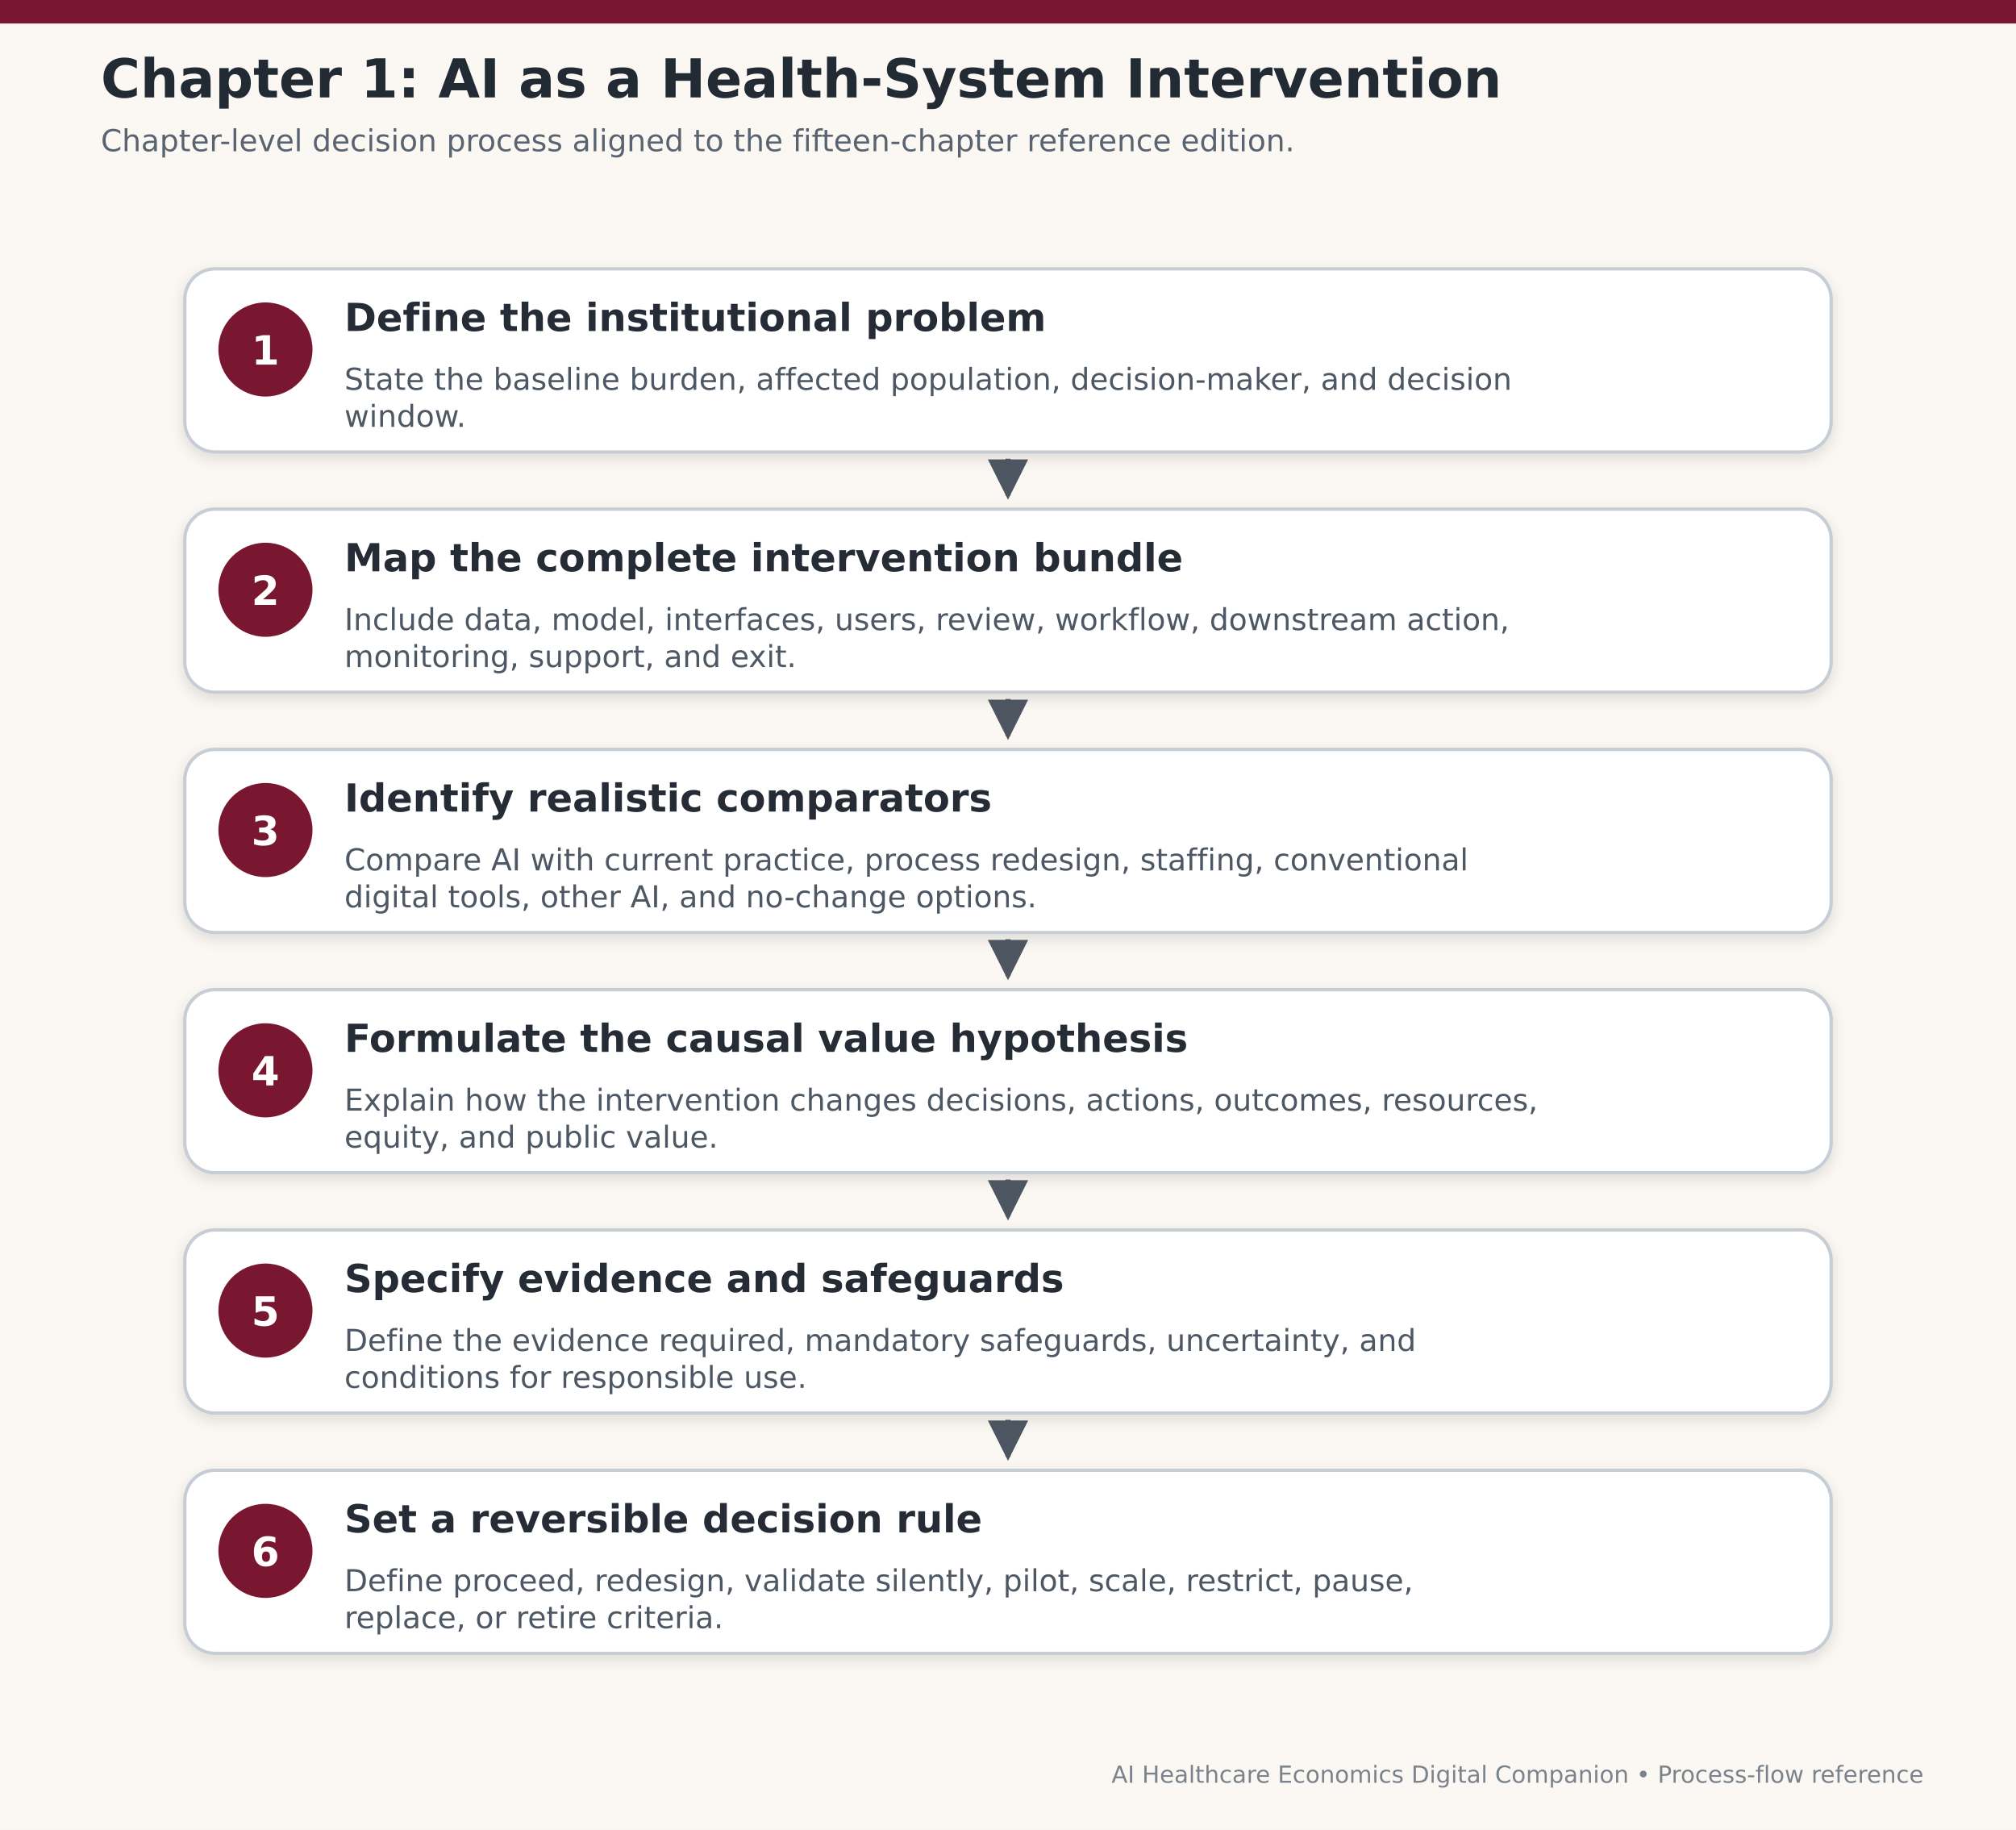
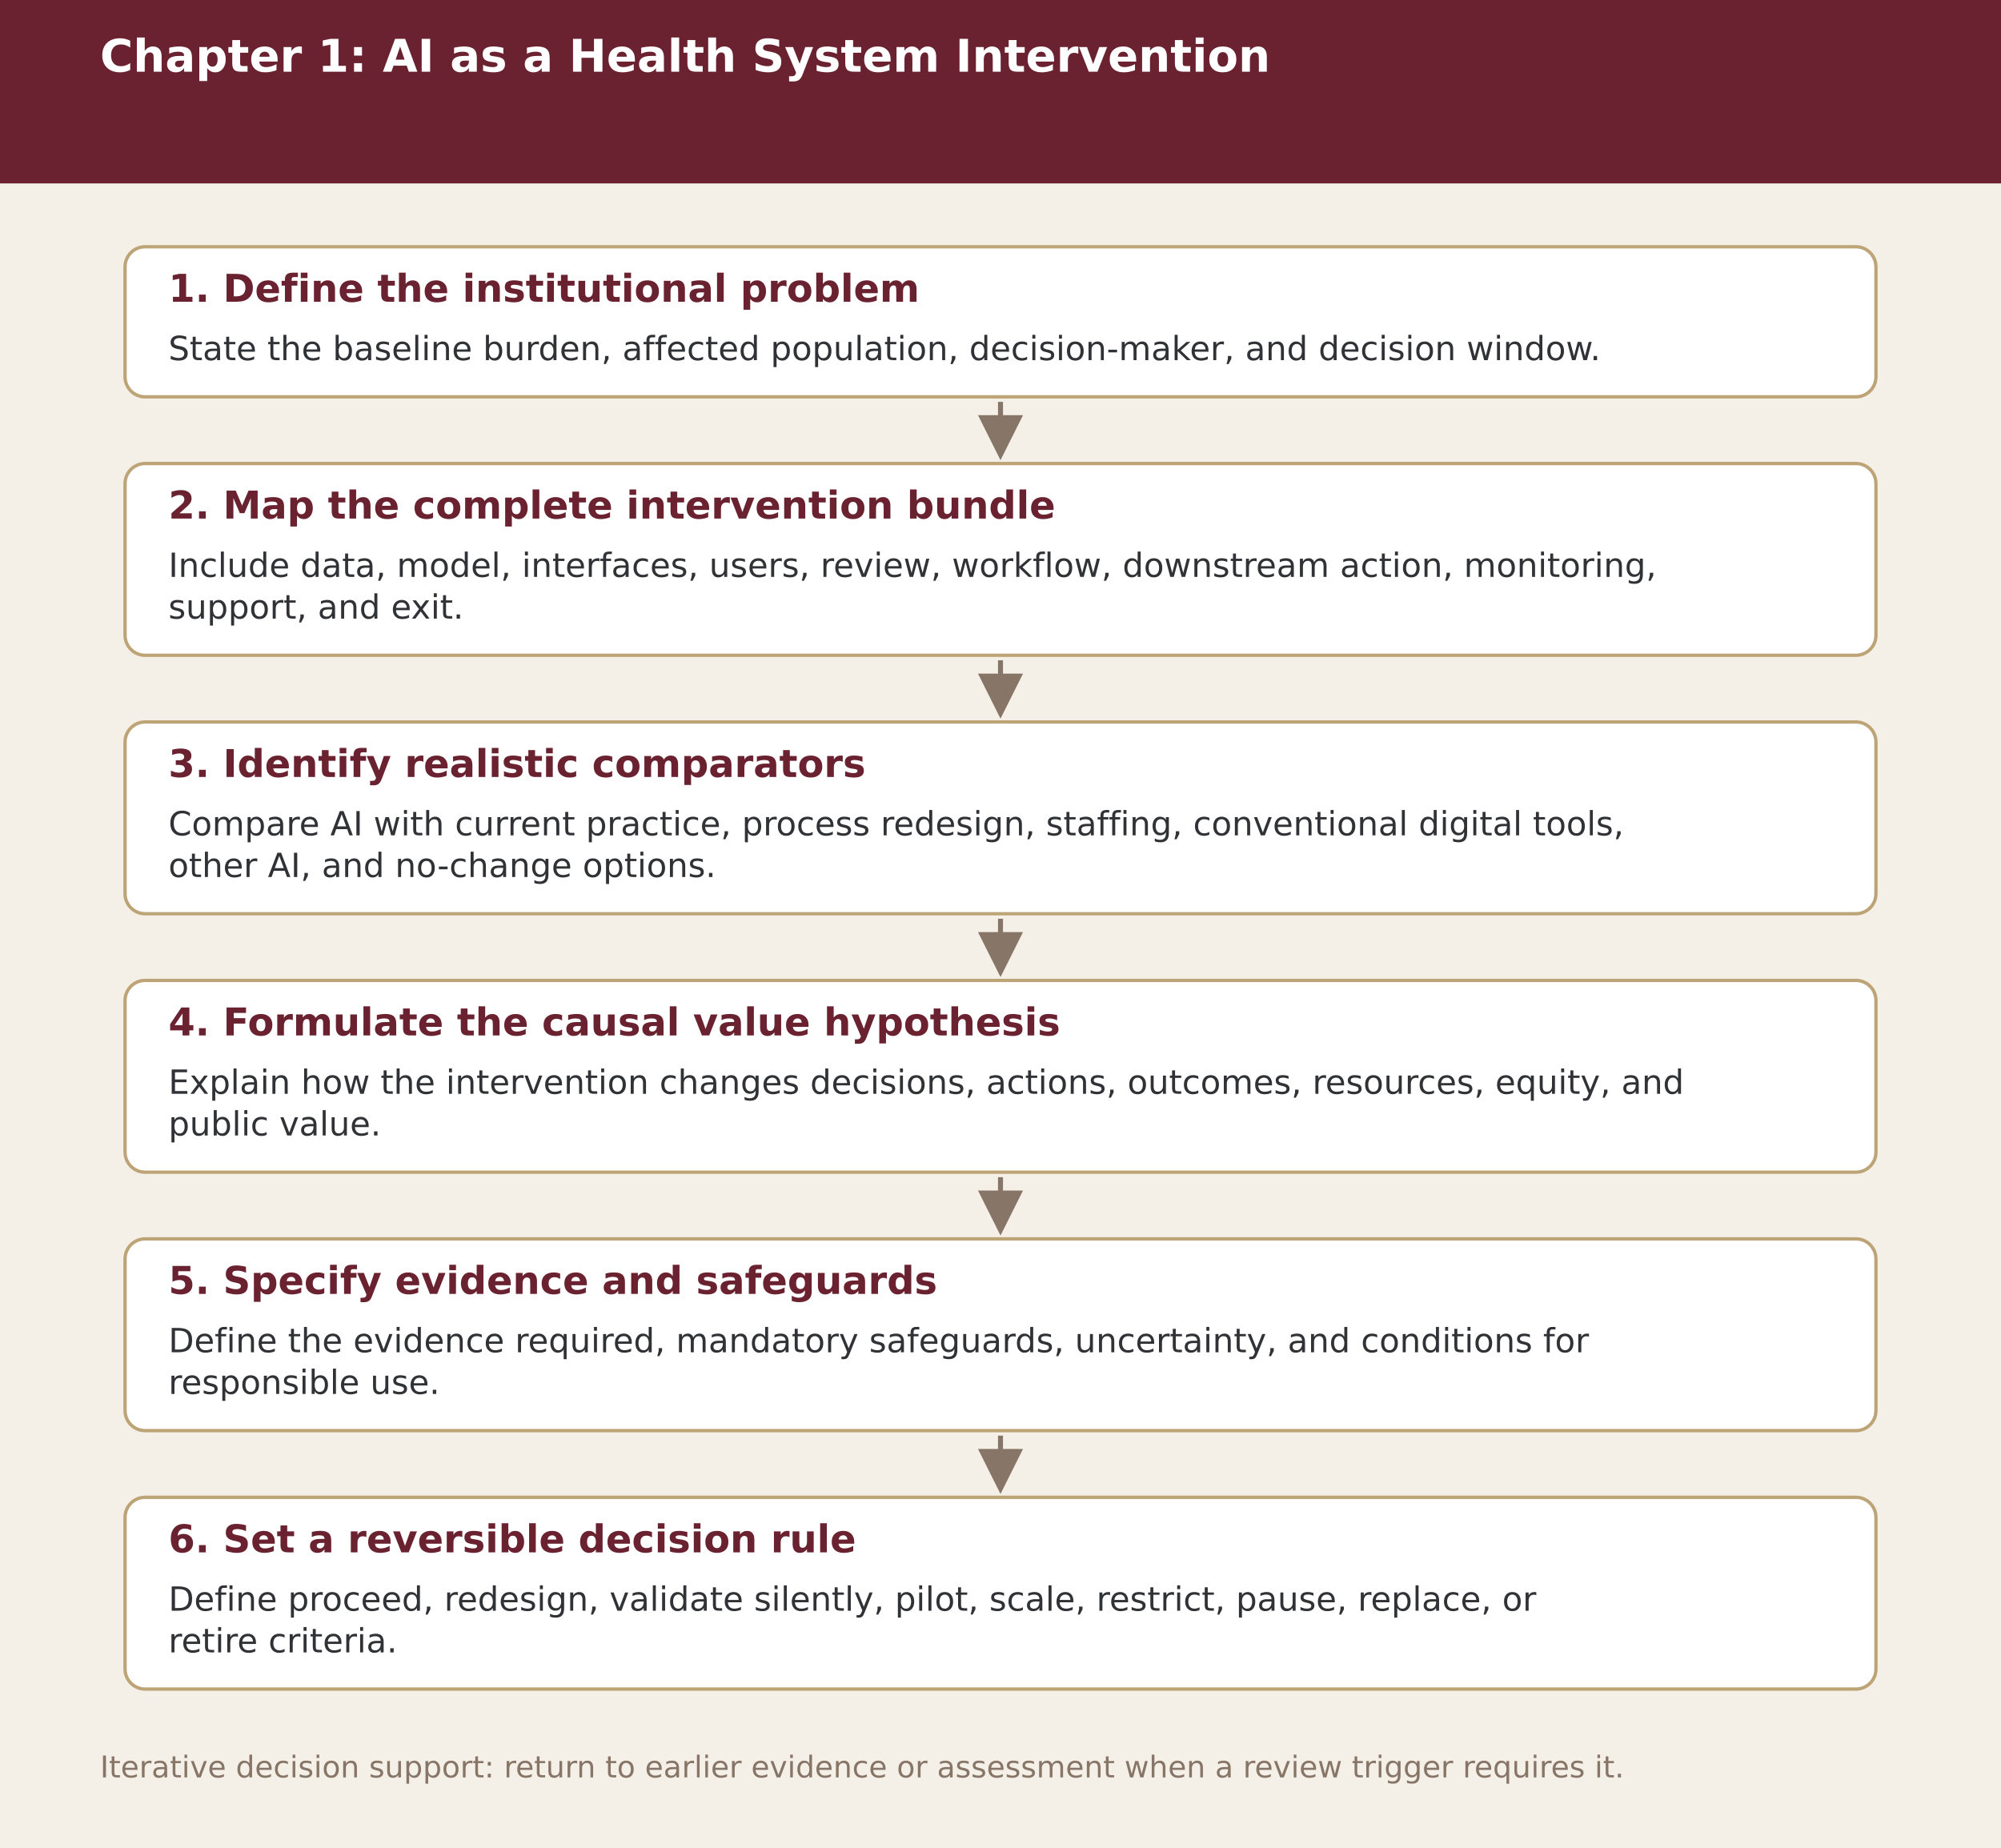
- <svg xmlns="http://www.w3.org/2000/svg" width="1200" height="1089" viewBox="0 0 1200 1089">
+ <svg xmlns="http://www.w3.org/2000/svg" width="1200" height="1108" viewBox="0 0 1200 1108">
+   <rect width="1200" height="1108" fill="#F5F0E7" />
+   <rect width="1200" height="110" fill="#6B2230" />
  <defs>
-     <marker id="arrow" viewBox="0 0 10 10" refX="9" refY="5" markerWidth="8" markerHeight="8" orient="auto-start-reverse">
-       <path d="M 0 0 L 10 5 L 0 10 z" fill="#4D5560" />
+     <marker id="arrow" markerWidth="9" markerHeight="9" refX="7" refY="4.5" orient="auto">
+       <path d="M0,0 L9,4.5 L0,9 Z" fill="#877567" />
    </marker>
-     <filter id="shadow" x="-20%" y="-20%" width="140%" height="140%">
-       <feDropShadow dx="0" dy="3" stdDeviation="4" flood-color="#000000" flood-opacity="0.12" />
-     </filter>
  </defs>
-   <rect width="100%" height="100%" fill="#FBF8F3" />
-   <rect x="0" y="0" width="1200" height="14" fill="#7A1730" />
-   <text x="60" y="58" font-family="DejaVu Sans, Arial" font-size="32" font-weight="700" fill="#222A33">Chapter 1: AI as a Health-System Intervention</text>
-   <text x="60" y="90" font-family="DejaVu Sans, Arial" font-size="18" fill="#5A6470">Chapter-level decision process aligned to the fifteen-chapter reference edition.</text>
-   <rect x="110" y="160" rx="18" ry="18" width="980" height="109" fill="#FFFFFF" stroke="#C7CDD4" stroke-width="2" filter="url(#shadow)" />
-   <circle cx="158" cy="208" r="28" fill="#7A1730" />
-   <text x="158" y="217" text-anchor="middle" font-family="DejaVu Sans, Arial" font-size="24" font-weight="700" fill="#FFFFFF">1</text>
-   <text x="205" y="197" font-family="DejaVu Sans, Arial" font-size="23" font-weight="700" fill="#252C35">Define the institutional problem</text>
-   <text x="205" y="232" font-family="DejaVu Sans, Arial" font-size="18" fill="#4D5864">State the baseline burden, affected population, decision-maker, and decision</text>
-   <text x="205" y="254" font-family="DejaVu Sans, Arial" font-size="18" fill="#4D5864">window.</text>
-   <line x1="600.0" y1="273" x2="600.0" y2="295" stroke="#4D5560" stroke-width="3" marker-end="url(#arrow)" />
-   <rect x="110" y="303" rx="18" ry="18" width="980" height="109" fill="#FFFFFF" stroke="#C7CDD4" stroke-width="2" filter="url(#shadow)" />
-   <circle cx="158" cy="351" r="28" fill="#7A1730" />
-   <text x="158" y="360" text-anchor="middle" font-family="DejaVu Sans, Arial" font-size="24" font-weight="700" fill="#FFFFFF">2</text>
-   <text x="205" y="340" font-family="DejaVu Sans, Arial" font-size="23" font-weight="700" fill="#252C35">Map the complete intervention bundle</text>
-   <text x="205" y="375" font-family="DejaVu Sans, Arial" font-size="18" fill="#4D5864">Include data, model, interfaces, users, review, workflow, downstream action,</text>
-   <text x="205" y="397" font-family="DejaVu Sans, Arial" font-size="18" fill="#4D5864">monitoring, support, and exit.</text>
-   <line x1="600.0" y1="416" x2="600.0" y2="438" stroke="#4D5560" stroke-width="3" marker-end="url(#arrow)" />
-   <rect x="110" y="446" rx="18" ry="18" width="980" height="109" fill="#FFFFFF" stroke="#C7CDD4" stroke-width="2" filter="url(#shadow)" />
-   <circle cx="158" cy="494" r="28" fill="#7A1730" />
-   <text x="158" y="503" text-anchor="middle" font-family="DejaVu Sans, Arial" font-size="24" font-weight="700" fill="#FFFFFF">3</text>
-   <text x="205" y="483" font-family="DejaVu Sans, Arial" font-size="23" font-weight="700" fill="#252C35">Identify realistic comparators</text>
-   <text x="205" y="518" font-family="DejaVu Sans, Arial" font-size="18" fill="#4D5864">Compare AI with current practice, process redesign, staffing, conventional</text>
-   <text x="205" y="540" font-family="DejaVu Sans, Arial" font-size="18" fill="#4D5864">digital tools, other AI, and no-change options.</text>
-   <line x1="600.0" y1="559" x2="600.0" y2="581" stroke="#4D5560" stroke-width="3" marker-end="url(#arrow)" />
-   <rect x="110" y="589" rx="18" ry="18" width="980" height="109" fill="#FFFFFF" stroke="#C7CDD4" stroke-width="2" filter="url(#shadow)" />
-   <circle cx="158" cy="637" r="28" fill="#7A1730" />
-   <text x="158" y="646" text-anchor="middle" font-family="DejaVu Sans, Arial" font-size="24" font-weight="700" fill="#FFFFFF">4</text>
-   <text x="205" y="626" font-family="DejaVu Sans, Arial" font-size="23" font-weight="700" fill="#252C35">Formulate the causal value hypothesis</text>
-   <text x="205" y="661" font-family="DejaVu Sans, Arial" font-size="18" fill="#4D5864">Explain how the intervention changes decisions, actions, outcomes, resources,</text>
-   <text x="205" y="683" font-family="DejaVu Sans, Arial" font-size="18" fill="#4D5864">equity, and public value.</text>
-   <line x1="600.0" y1="702" x2="600.0" y2="724" stroke="#4D5560" stroke-width="3" marker-end="url(#arrow)" />
-   <rect x="110" y="732" rx="18" ry="18" width="980" height="109" fill="#FFFFFF" stroke="#C7CDD4" stroke-width="2" filter="url(#shadow)" />
-   <circle cx="158" cy="780" r="28" fill="#7A1730" />
-   <text x="158" y="789" text-anchor="middle" font-family="DejaVu Sans, Arial" font-size="24" font-weight="700" fill="#FFFFFF">5</text>
-   <text x="205" y="769" font-family="DejaVu Sans, Arial" font-size="23" font-weight="700" fill="#252C35">Specify evidence and safeguards</text>
-   <text x="205" y="804" font-family="DejaVu Sans, Arial" font-size="18" fill="#4D5864">Define the evidence required, mandatory safeguards, uncertainty, and</text>
-   <text x="205" y="826" font-family="DejaVu Sans, Arial" font-size="18" fill="#4D5864">conditions for responsible use.</text>
-   <line x1="600.0" y1="845" x2="600.0" y2="867" stroke="#4D5560" stroke-width="3" marker-end="url(#arrow)" />
-   <rect x="110" y="875" rx="18" ry="18" width="980" height="109" fill="#FFFFFF" stroke="#C7CDD4" stroke-width="2" filter="url(#shadow)" />
-   <circle cx="158" cy="923" r="28" fill="#7A1730" />
-   <text x="158" y="932" text-anchor="middle" font-family="DejaVu Sans, Arial" font-size="24" font-weight="700" fill="#FFFFFF">6</text>
-   <text x="205" y="912" font-family="DejaVu Sans, Arial" font-size="23" font-weight="700" fill="#252C35">Set a reversible decision rule</text>
-   <text x="205" y="947" font-family="DejaVu Sans, Arial" font-size="18" fill="#4D5864">Define proceed, redesign, validate silently, pilot, scale, restrict, pause,</text>
-   <text x="205" y="969" font-family="DejaVu Sans, Arial" font-size="18" fill="#4D5864">replace, or retire criteria.</text>
-   <text x="1145" y="1061" text-anchor="end" font-family="DejaVu Sans, Arial" font-size="14" fill="#7A828B">AI Healthcare Economics Digital Companion • Process-flow reference</text>
+   <text x="60" y="43" font-family="DejaVu Sans, sans-serif" font-size="27" font-weight="bold" fill="#FFFFFF">Chapter 1: AI as a Health System Intervention</text>
+   <rect x="75" y="148" width="1050" height="90" rx="12" fill="#FFFFFF" stroke="#BDA477" stroke-width="2" />
+   <text x="101" y="181" font-family="DejaVu Sans, sans-serif" font-size="23" font-weight="bold" fill="#6B2230">1. Define the institutional problem</text>
+   <text x="101" y="216" font-family="DejaVu Sans, sans-serif" font-size="20" fill="#303236">State the baseline burden, affected population, decision-maker, and decision window.</text>
+   <path d="M600,241 V270" stroke="#877567" stroke-width="3" marker-end="url(#arrow)" />
+   <rect x="75" y="278" width="1050" height="115" rx="12" fill="#FFFFFF" stroke="#BDA477" stroke-width="2" />
+   <text x="101" y="311" font-family="DejaVu Sans, sans-serif" font-size="23" font-weight="bold" fill="#6B2230">2. Map the complete intervention bundle</text>
+   <text x="101" y="346" font-family="DejaVu Sans, sans-serif" font-size="20" fill="#303236">Include data, model, interfaces, users, review, workflow, downstream action, monitoring,</text>
+   <text x="101" y="371" font-family="DejaVu Sans, sans-serif" font-size="20" fill="#303236">support, and exit.</text>
+   <path d="M600,396 V425" stroke="#877567" stroke-width="3" marker-end="url(#arrow)" />
+   <rect x="75" y="433" width="1050" height="115" rx="12" fill="#FFFFFF" stroke="#BDA477" stroke-width="2" />
+   <text x="101" y="466" font-family="DejaVu Sans, sans-serif" font-size="23" font-weight="bold" fill="#6B2230">3. Identify realistic comparators</text>
+   <text x="101" y="501" font-family="DejaVu Sans, sans-serif" font-size="20" fill="#303236">Compare AI with current practice, process redesign, staffing, conventional digital tools,</text>
+   <text x="101" y="526" font-family="DejaVu Sans, sans-serif" font-size="20" fill="#303236">other AI, and no-change options.</text>
+   <path d="M600,551 V580" stroke="#877567" stroke-width="3" marker-end="url(#arrow)" />
+   <rect x="75" y="588" width="1050" height="115" rx="12" fill="#FFFFFF" stroke="#BDA477" stroke-width="2" />
+   <text x="101" y="621" font-family="DejaVu Sans, sans-serif" font-size="23" font-weight="bold" fill="#6B2230">4. Formulate the causal value hypothesis</text>
+   <text x="101" y="656" font-family="DejaVu Sans, sans-serif" font-size="20" fill="#303236">Explain how the intervention changes decisions, actions, outcomes, resources, equity, and</text>
+   <text x="101" y="681" font-family="DejaVu Sans, sans-serif" font-size="20" fill="#303236">public value.</text>
+   <path d="M600,706 V735" stroke="#877567" stroke-width="3" marker-end="url(#arrow)" />
+   <rect x="75" y="743" width="1050" height="115" rx="12" fill="#FFFFFF" stroke="#BDA477" stroke-width="2" />
+   <text x="101" y="776" font-family="DejaVu Sans, sans-serif" font-size="23" font-weight="bold" fill="#6B2230">5. Specify evidence and safeguards</text>
+   <text x="101" y="811" font-family="DejaVu Sans, sans-serif" font-size="20" fill="#303236">Define the evidence required, mandatory safeguards, uncertainty, and conditions for</text>
+   <text x="101" y="836" font-family="DejaVu Sans, sans-serif" font-size="20" fill="#303236">responsible use.</text>
+   <path d="M600,861 V890" stroke="#877567" stroke-width="3" marker-end="url(#arrow)" />
+   <rect x="75" y="898" width="1050" height="115" rx="12" fill="#FFFFFF" stroke="#BDA477" stroke-width="2" />
+   <text x="101" y="931" font-family="DejaVu Sans, sans-serif" font-size="23" font-weight="bold" fill="#6B2230">6. Set a reversible decision rule</text>
+   <text x="101" y="966" font-family="DejaVu Sans, sans-serif" font-size="20" fill="#303236">Define proceed, redesign, validate silently, pilot, scale, restrict, pause, replace, or</text>
+   <text x="101" y="991" font-family="DejaVu Sans, sans-serif" font-size="20" fill="#303236">retire criteria.</text>
+   <text x="60" y="1066" font-family="DejaVu Sans, sans-serif" font-size="18" fill="#877567">Iterative decision support: return to earlier evidence or assessment when a review trigger requires it.</text>
</svg>
